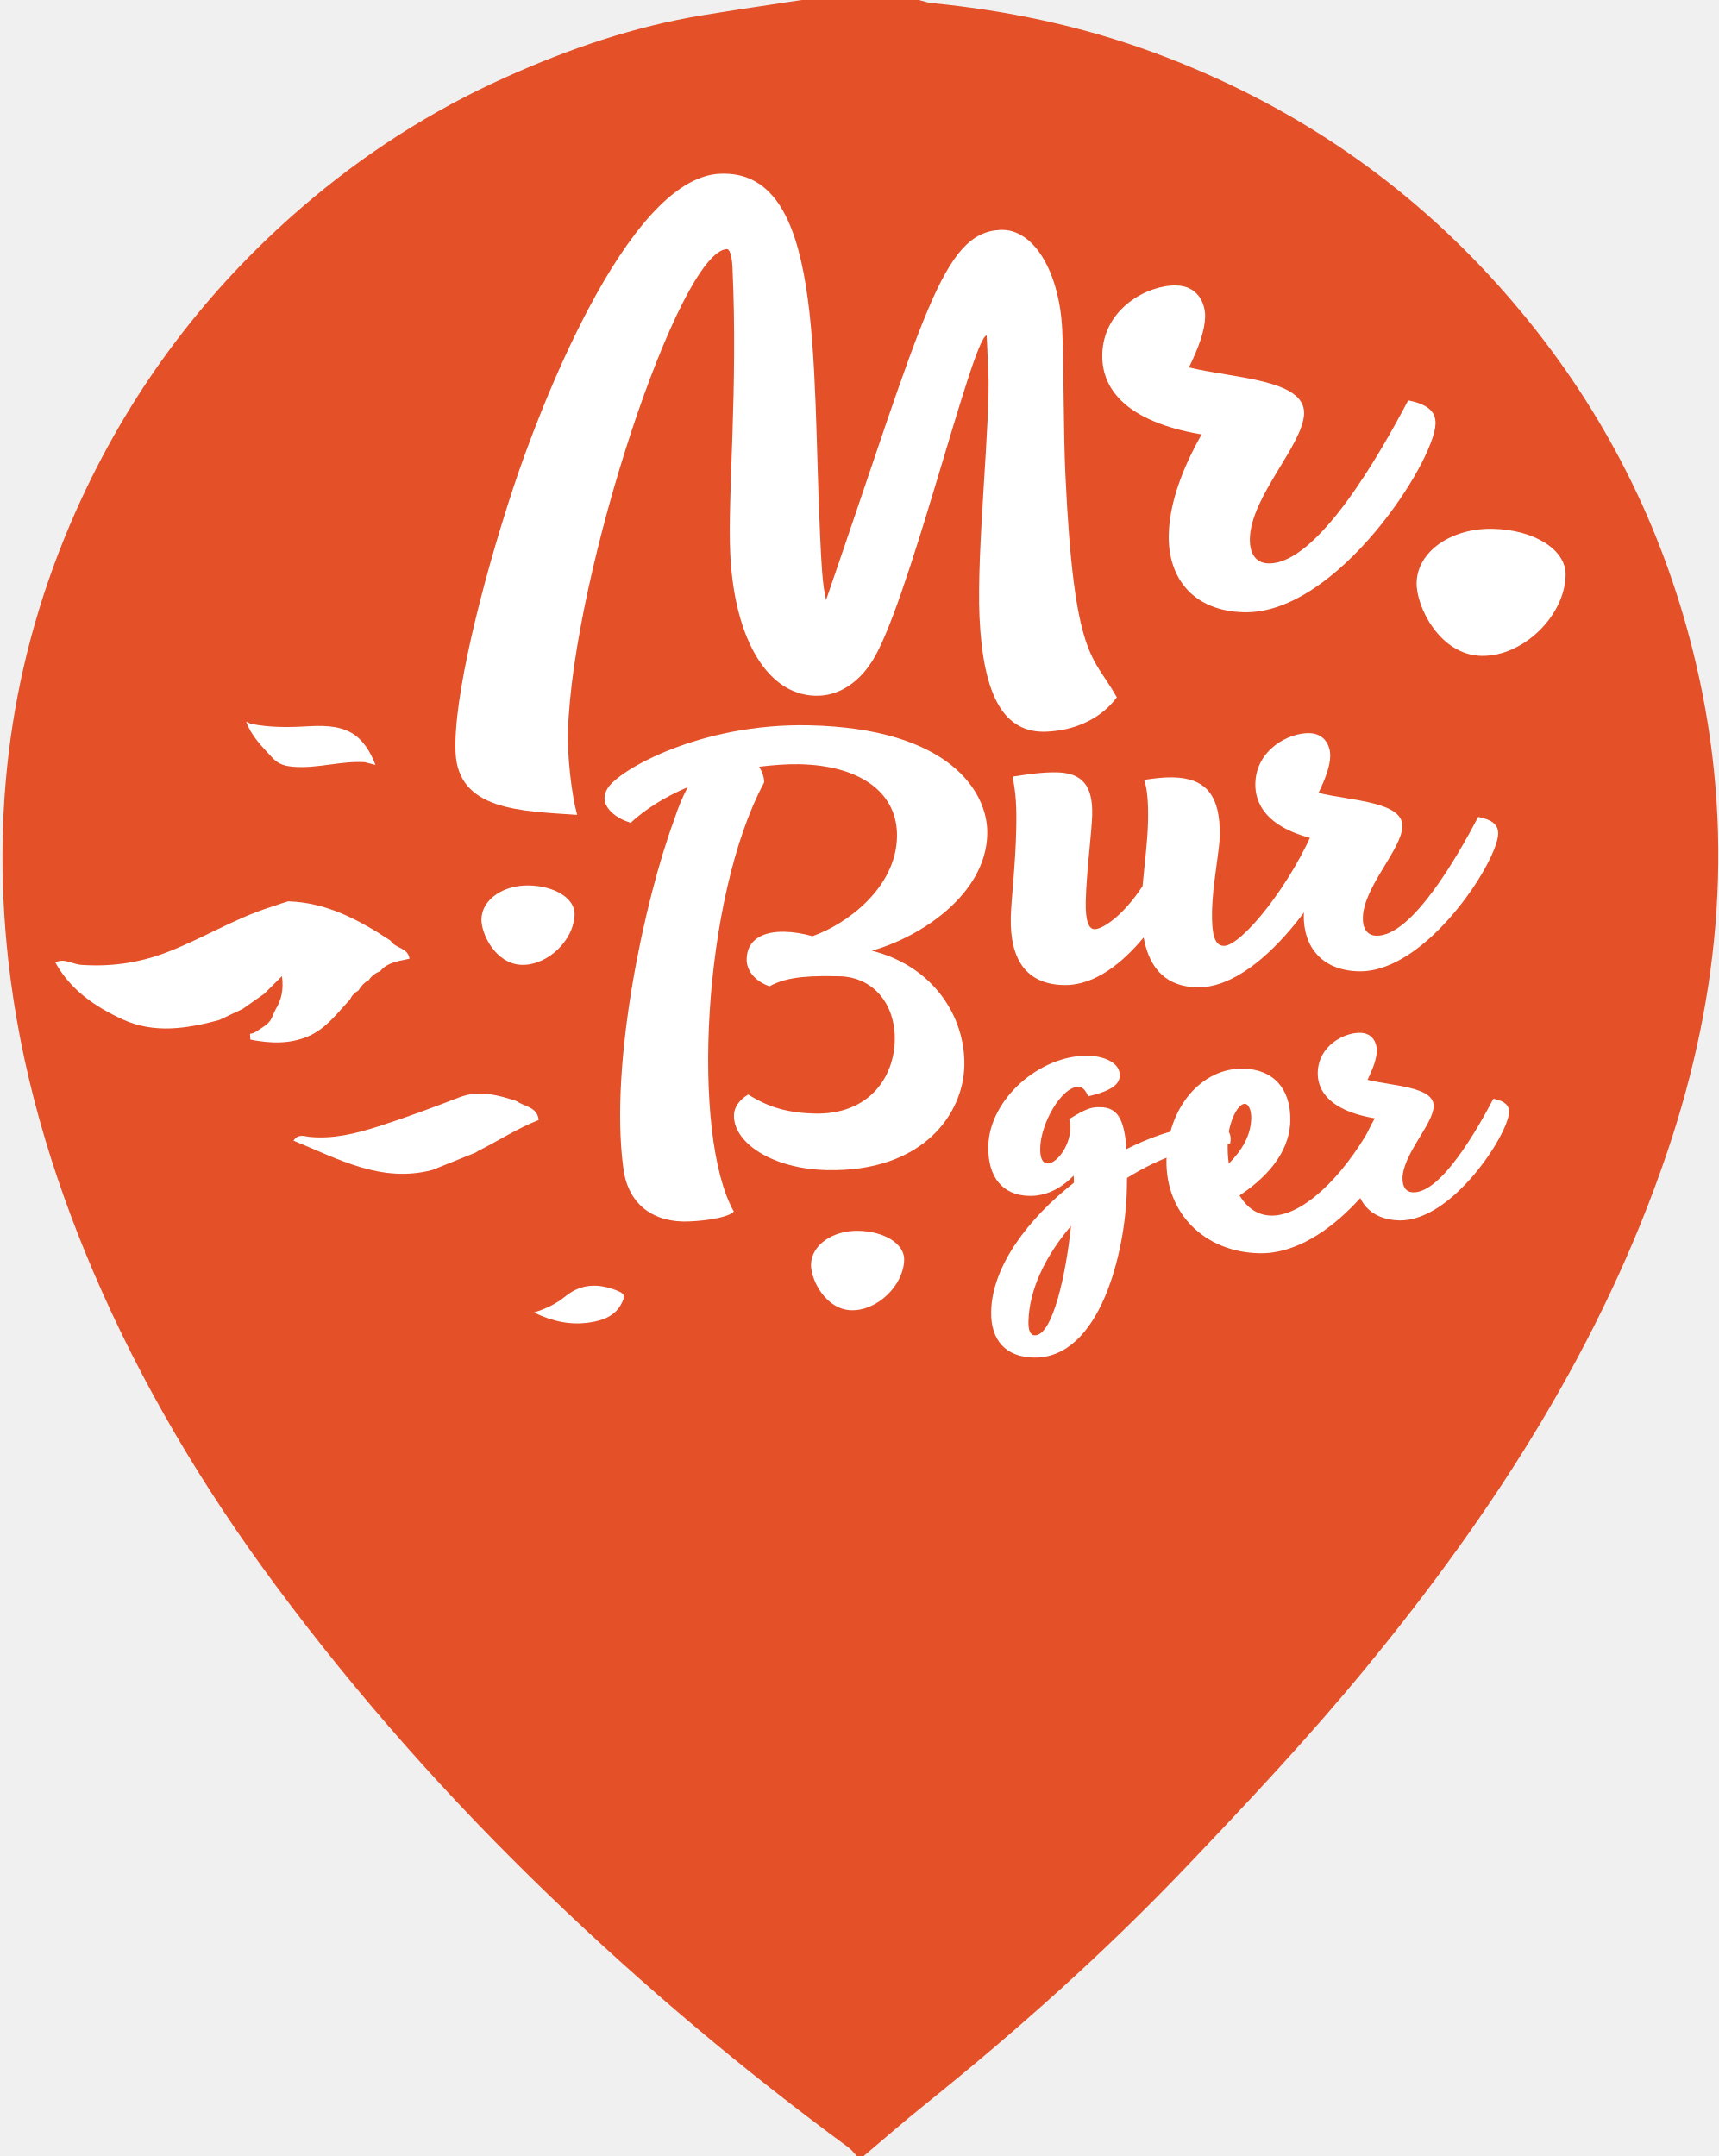
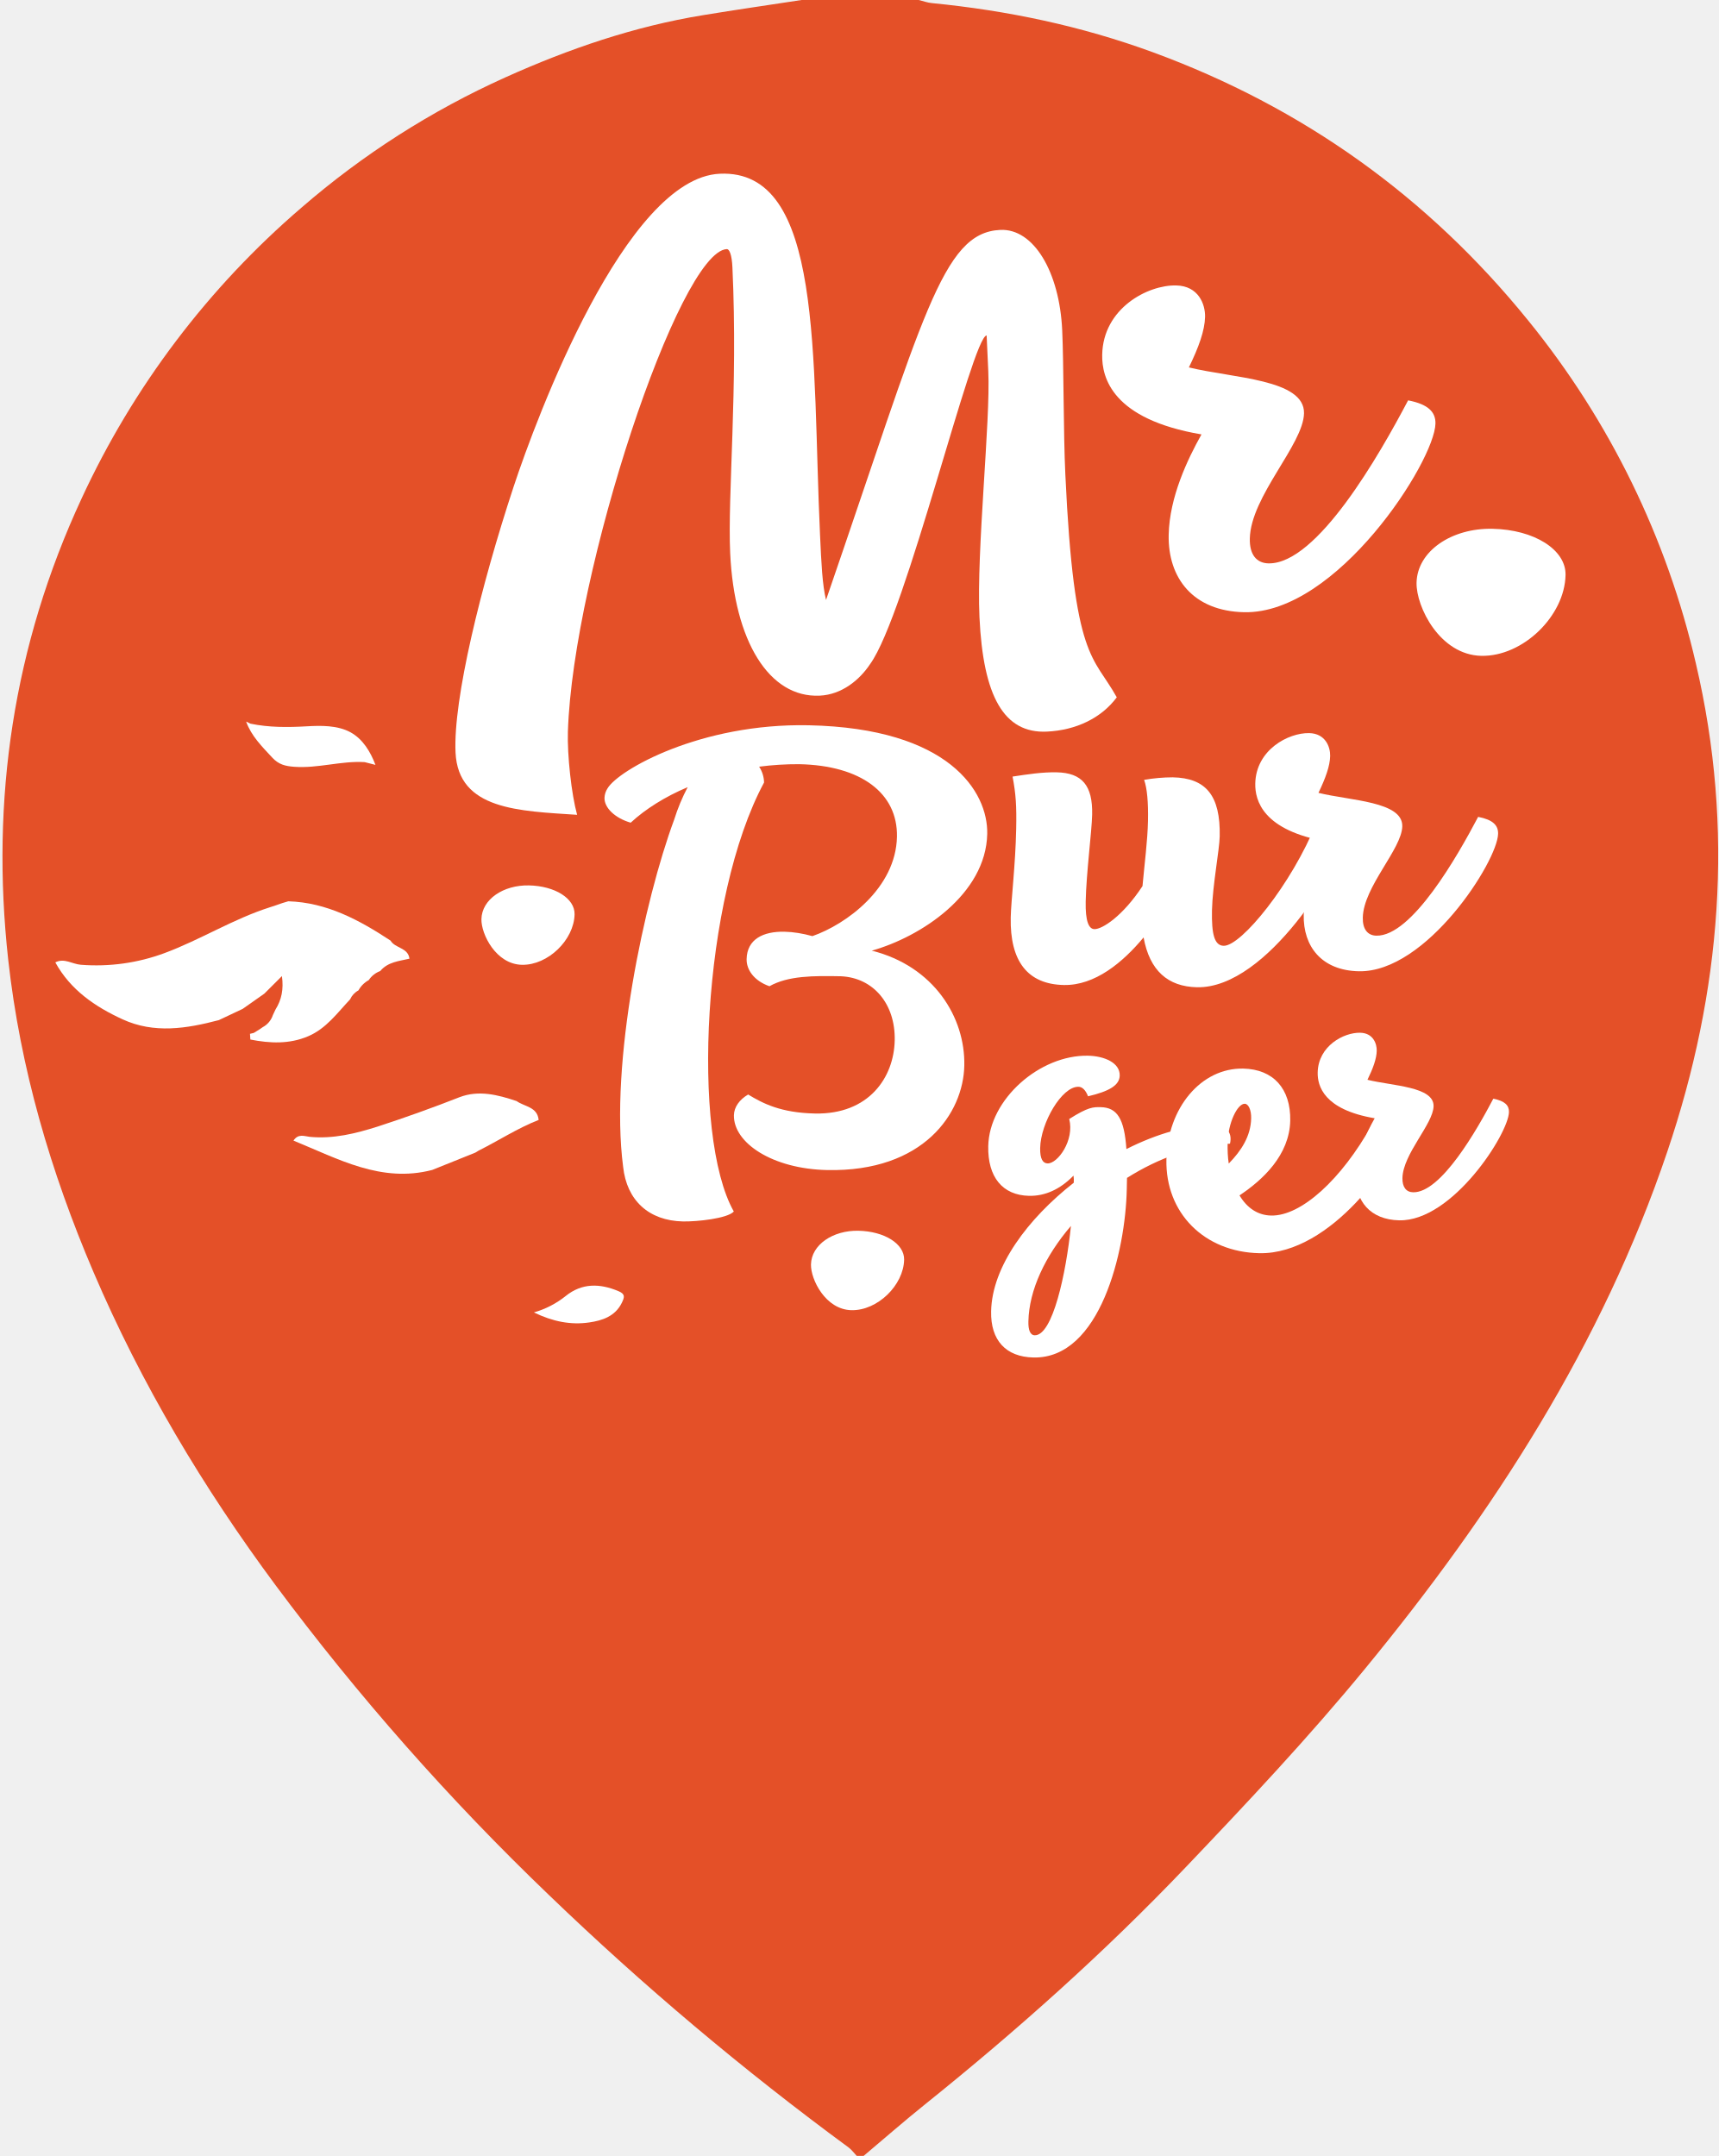
- <svg xmlns="http://www.w3.org/2000/svg" version="1.1" id="Layer_1" x="0px" y="0px" width="46px" height="57.727px" viewBox="0 0 46 57.727" enable-background="new 0 0 46 57.727" xml:space="preserve">
-   <g>
-     <path fill-rule="evenodd" clip-rule="evenodd" fill="#E45028" d="M23.122,57.727c-0.062,0-0.123,0-0.185,0   c-0.072-0.075-0.135-0.164-0.217-0.225c-2.822-2.075-5.493-4.324-8.019-6.756c-2.671-2.571-5.124-5.331-7.328-8.306   c-1.932-2.606-3.591-5.385-4.87-8.378c-1.147-2.684-1.96-5.454-2.283-8.364C-0.254,21.4,0.36,17.281,2.184,13.349   c1.403-3.024,3.372-5.619,5.893-7.794c1.649-1.423,3.468-2.591,5.453-3.483c1.698-0.764,3.453-1.367,5.3-1.667   C19.706,0.261,20.584,0.134,21.462,0c1.045,0,2.09,0,3.136,0c0.117,0.029,0.232,0.072,0.352,0.083   c2.025,0.199,3.996,0.612,5.915,1.316c4.017,1.475,7.367,3.869,10.053,7.188c2.196,2.713,3.689,5.781,4.486,9.182   c1.039,4.431,0.682,8.784-0.766,13.069c-1.745,5.164-4.655,9.661-8.084,13.835c-1.517,1.847-3.16,3.595-4.81,5.326   c-2.173,2.279-4.521,4.374-6.977,6.347C24.209,56.794,23.67,57.266,23.122,57.727z" />
-   </g>
-   <path fill="#FFFFFF" d="M29.899,18.672c-0.405,0.546-1.076,0.881-1.873,0.918c-1.147,0.053-1.704-0.943-1.803-3.063  c-0.083-1.801,0.299-5.251,0.236-6.589l-0.044-0.956C26.033,9,24.257,16.46,23.295,17.782c-0.283,0.428-0.761,0.818-1.349,0.845  c-1.354,0.063-2.288-1.459-2.397-3.817c-0.072-1.546,0.211-4.401,0.06-7.651c-0.016-0.352-0.086-0.492-0.15-0.489  c-1.274,0.06-4.118,8.638-4.255,12.923c-0.019,0.624,0.094,1.672,0.247,2.225c-1.538-0.104-3.183-0.124-3.255-1.669  c-0.066-1.418,0.672-4.438,1.554-7.114c0.616-1.865,3.002-8.267,5.52-8.383c2.788-0.129,2.463,4.916,2.685,9.68  c0.035,0.764,0.061,1.322,0.16,1.733c2.617-7.594,3.104-9.837,4.665-9.909c0.894-0.042,1.586,1.124,1.658,2.686  c0.042,0.908,0.031,2.745,0.084,3.86C28.754,17.72,29.271,17.537,29.899,18.672z" />
-   <path fill="#FFFFFF" d="M38.431,11.342c-0.021,1.008-2.636,5.102-5.12,5.051c-1.365-0.028-2.047-0.912-2.022-2.075  c0.021-1.009,0.507-2.024,0.878-2.686c-2.384-0.405-2.671-1.514-2.658-2.135c0.025-1.242,1.219-1.87,1.979-1.854  c0.605,0.012,0.782,0.513,0.775,0.839c-0.008,0.372-0.172,0.819-0.433,1.356c1.175,0.289,3.101,0.313,3.082,1.229  c-0.017,0.837-1.428,2.223-1.451,3.356c-0.009,0.418,0.172,0.655,0.499,0.662c1.304,0.027,2.979-2.92,3.739-4.365  C38.239,10.825,38.437,11.032,38.431,11.342z" />
-   <path fill="#FFFFFF" d="M40.108,22.326c-0.015,0.735-1.92,3.718-3.729,3.681c-0.996-0.021-1.492-0.665-1.475-1.513  c0.016-0.735,0.37-1.475,0.64-1.957c-1.736-0.295-1.946-1.104-1.937-1.556c0.019-0.905,0.888-1.362,1.442-1.351  c0.44,0.009,0.568,0.374,0.563,0.611c-0.005,0.271-0.125,0.597-0.313,0.989c0.855,0.211,2.258,0.228,2.244,0.895  c-0.013,0.611-1.04,1.62-1.057,2.446c-0.007,0.305,0.126,0.478,0.363,0.483c0.95,0.02,2.171-2.129,2.725-3.181  C39.97,21.949,40.114,22.1,40.108,22.326z" />
-   <path fill="#FFFFFF" d="M40.399,29.777c-0.012,0.578-1.513,2.928-2.938,2.899c-0.783-0.017-1.176-0.523-1.161-1.192  c0.012-0.578,0.291-1.161,0.504-1.541c-1.368-0.232-1.533-0.869-1.526-1.226c0.016-0.713,0.7-1.073,1.137-1.064  c0.348,0.007,0.448,0.294,0.444,0.482c-0.004,0.213-0.099,0.471-0.248,0.778c0.674,0.166,1.78,0.18,1.77,0.706  c-0.01,0.48-0.82,1.275-0.834,1.927c-0.004,0.239,0.1,0.376,0.287,0.379c0.748,0.016,1.711-1.677,2.146-2.506  C40.29,29.48,40.403,29.598,40.399,29.777z" />
-   <path fill="#FFFFFF" d="M37.925,15.604c0.018-0.846,0.938-1.468,2.033-1.445c1.114,0.022,1.97,0.558,1.956,1.238  c-0.022,1.095-1.14,2.186-2.254,2.164C38.546,17.538,37.912,16.245,37.925,15.604z" />
-   <path fill="#FFFFFF" d="M21.712,33.859c0.011-0.529,0.586-0.918,1.271-0.904c0.696,0.015,1.231,0.35,1.223,0.774  c-0.014,0.684-0.712,1.367-1.409,1.353S21.704,34.258,21.712,33.859z" />
-   <path fill="#FFFFFF" d="M12.889,24.612c0.011-0.53,0.587-0.918,1.271-0.904c0.697,0.014,1.232,0.349,1.223,0.774  c-0.014,0.684-0.712,1.366-1.409,1.352C13.277,25.82,12.881,25.012,12.889,24.612z" />
-   <path fill="#FFFFFF" d="M25.817,28.532c-0.025,1.276-1.092,2.851-3.67,2.798c-1.468-0.03-2.513-0.729-2.498-1.469  c0.004-0.217,0.149-0.419,0.381-0.554c0.391,0.237,0.871,0.49,1.79,0.509c1.442,0.029,2.114-0.965,2.134-1.96  c0.02-0.969-0.565-1.672-1.434-1.715c-0.74-0.015-1.417-0.016-1.92,0.267c-0.418-0.148-0.617-0.446-0.611-0.727  c0.011-0.536,0.449-0.744,1.011-0.733c0.243,0.005,0.498,0.048,0.75,0.118c0.901-0.313,2.236-1.282,2.264-2.661  c0.023-1.173-0.97-1.909-2.616-1.943c-0.345-0.007-0.703,0.024-1.074,0.067c0.086,0.143,0.135,0.284,0.132,0.424  c-1.659,3.082-1.956,9.459-0.81,11.487c-0.17,0.188-0.989,0.273-1.359,0.266c-0.919-0.019-1.508-0.566-1.604-1.463  c-0.364-2.79,0.568-7.138,1.365-9.292c0.109-0.343,0.23-0.621,0.363-0.874c-0.605,0.255-1.136,0.59-1.526,0.952  c-0.419-0.123-0.707-0.397-0.701-0.666c0.002-0.089,0.029-0.165,0.082-0.254c0.292-0.492,2.488-1.749,5.385-1.689  c3.765,0.078,4.802,1.784,4.78,2.907c-0.034,1.62-1.78,2.76-3.091,3.128C25.004,25.873,25.845,27.243,25.817,28.532z" />
-   <path fill="#FFFFFF" d="M35.944,22.531c-0.011,0.527-1.996,3.944-3.897,3.904c-0.776-0.016-1.268-0.442-1.43-1.334  c-0.556,0.669-1.304,1.292-2.136,1.274c-0.972-0.02-1.444-0.64-1.421-1.806c0.01-0.471,0.127-1.413,0.146-2.371  c0.013-0.623-0.009-0.944-0.097-1.404c0.404-0.061,0.794-0.122,1.183-0.114c0.679,0.014,0.964,0.353,0.948,1.13  c-0.01,0.458-0.157,1.565-0.173,2.329c-0.011,0.527,0.082,0.737,0.234,0.74c0.208,0.004,0.757-0.345,1.287-1.153  c0.054-0.596,0.136-1.219,0.147-1.746c0.01-0.5-0.024-0.875-0.104-1.098c0.237-0.038,0.515-0.073,0.766-0.068  c0.888,0.018,1.28,0.483,1.258,1.58c-0.007,0.361-0.192,1.315-0.207,1.981c-0.013,0.638,0.064,0.945,0.314,0.95  c0.471,0.009,1.824-1.656,2.482-3.294C35.582,21.941,35.953,22.101,35.944,22.531z" />
-   <path fill="#FFFFFF" d="M32.93,30.624c-0.962,0.032-1.921,0.389-2.757,0.916l-0.006,0.303c-0.034,1.661-0.711,4.543-2.497,4.506  c-0.742-0.015-1.151-0.462-1.135-1.236c0.024-1.201,0.981-2.478,2.213-3.444c0.002-0.073,0.003-0.137-0.007-0.19  c-0.362,0.37-0.763,0.55-1.191,0.541c-0.711-0.015-1.108-0.504-1.092-1.328c0.025-1.255,1.378-2.45,2.674-2.424  c0.429,0.009,0.853,0.186,0.846,0.53c-0.005,0.262-0.28,0.423-0.848,0.557c-0.069-0.178-0.162-0.254-0.256-0.255  c-0.449-0.01-1.013,0.972-1.026,1.641c-0.006,0.293,0.074,0.409,0.2,0.411c0.271,0.006,0.724-0.622,0.578-1.189  c0.51-0.324,0.645-0.321,0.843-0.317c0.439,0.009,0.632,0.306,0.688,1.122c0.813-0.411,1.654-0.656,2.365-0.642  C32.783,30.129,33.01,30.291,32.93,30.624z M28.672,32.826c-0.685,0.8-1.122,1.712-1.139,2.559c-0.005,0.22,0.044,0.366,0.17,0.369  C28.184,35.763,28.542,34.098,28.672,32.826z" />
-   <path fill="#FFFFFF" d="M37.417,30.464c-0.01,0.502-1.758,3.132-3.7,3.092c-1.474-0.03-2.519-1.076-2.489-2.508  c0.028-1.38,0.929-2.458,2.057-2.435c0.805,0.017,1.275,0.538,1.258,1.395c-0.02,0.92-0.733,1.585-1.358,2  c0.202,0.339,0.491,0.533,0.847,0.54c0.804,0.017,1.88-0.965,2.693-2.422C37.145,29.999,37.425,30.12,37.417,30.464z M32.867,30.601  c-0.004,0.199,0.003,0.387,0.03,0.555c0.331-0.338,0.59-0.73,0.6-1.211c0.005-0.229-0.075-0.388-0.17-0.39  C33.129,29.55,32.878,30.069,32.867,30.601z" />
-   <polygon fill-rule="evenodd" clip-rule="evenodd" fill="#FFFFFF" points="0.001,17.166 0.001,17.166 0,17.168 " />
-   <g>
-     <path fill-rule="evenodd" clip-rule="evenodd" fill="#FFFFFF" d="M7.077,26.606c0.144-0.144,0.288-0.287,0.471-0.47   c0.049,0.356-0.01,0.636-0.173,0.897c-0.023,0.05-0.047,0.1-0.07,0.149c-0.046,0.145-0.142,0.246-0.27,0.321   c-0.028,0.02-0.058,0.04-0.087,0.06c-0.051,0.032-0.103,0.063-0.154,0.095c-0.034,0.009-0.067,0.016-0.101,0.024   c0.003,0.051,0.006,0.102,0.01,0.153c0.523,0.103,1.042,0.128,1.548-0.088c0.483-0.206,0.779-0.624,1.122-0.988   c0.045-0.108,0.126-0.181,0.224-0.24c0.067-0.116,0.156-0.212,0.275-0.275c0.076-0.116,0.182-0.193,0.308-0.243   c0.204-0.245,0.502-0.265,0.782-0.331c-0.036-0.3-0.383-0.274-0.506-0.484c-0.836-0.55-1.703-1.021-2.738-1.053   c-0.054,0.016-0.108,0.033-0.162,0.049c-0.111,0.038-0.22,0.078-0.331,0.112c-0.983,0.313-1.859,0.87-2.822,1.227   c-0.724,0.269-1.47,0.368-2.238,0.312c-0.229-0.017-0.443-0.188-0.684-0.064c0.405,0.737,1.063,1.186,1.799,1.524   c0.85,0.391,1.717,0.249,2.579,0.022c0.213-0.1,0.425-0.201,0.638-0.301C6.688,26.879,6.883,26.742,7.077,26.606z" />
-     <path fill-rule="evenodd" clip-rule="evenodd" fill="#FFFFFF" d="M13.831,29.483c-0.501-0.168-1.014-0.301-1.528-0.104   c-0.724,0.278-1.449,0.55-2.188,0.785c-0.593,0.188-1.192,0.338-1.827,0.276c-0.136-0.015-0.303-0.093-0.431,0.101   c1.2,0.49,2.348,1.142,3.715,0.786c0.385-0.155,0.771-0.31,1.156-0.465c0.028-0.018,0.057-0.035,0.085-0.052   c0.539-0.27,1.045-0.602,1.608-0.822C14.385,29.633,14.041,29.635,13.831,29.483z" />
-     <path fill-rule="evenodd" clip-rule="evenodd" fill="#FFFFFF" d="M9.391,19.612c-0.351-0.195-0.803-0.186-1.177-0.164   C7.7,19.478,7.206,19.48,6.707,19.378c-0.039-0.019-0.078-0.038-0.117-0.056c0.14,0.388,0.424,0.667,0.697,0.962   c0.175,0.189,0.35,0.23,0.592,0.248c0.637,0.046,1.251-0.163,1.884-0.125c0.096,0.024,0.193,0.049,0.289,0.074   C9.917,20.124,9.712,19.791,9.391,19.612z" />
-     <path fill-rule="evenodd" clip-rule="evenodd" fill="#FFFFFF" d="M16.559,34.573c-0.5-0.211-0.979-0.221-1.413,0.129   c-0.244,0.198-0.509,0.335-0.852,0.44c0.499,0.243,0.986,0.342,1.483,0.268c0.343-0.05,0.692-0.16,0.871-0.526   C16.717,34.739,16.75,34.653,16.559,34.573z" />
+ <svg xmlns="http://www.w3.org/2000/svg" width="46" height="57.73">
+   <path fill-rule="evenodd" clip-rule="evenodd" fill="#E45028" d="M23.122 57.727h-.185c-.072-.075-.135-.164-.217-.225a79.117 79.117 0 01-8.019-6.756 66.348 66.348 0 01-7.328-8.306c-1.932-2.606-3.591-5.385-4.87-8.378C1.356 31.378.543 28.608.22 25.698c-.474-4.298.14-8.417 1.964-12.349a22.933 22.933 0 015.893-7.794 22.327 22.327 0 015.453-3.483c1.698-.764 3.453-1.367 5.3-1.667.876-.144 1.754-.271 2.632-.405h3.136c.117.029.232.072.352.083 2.025.199 3.996.612 5.915 1.316 4.017 1.475 7.367 3.869 10.053 7.188a22.621 22.621 0 014.486 9.182c1.039 4.431.682 8.784-.766 13.069-1.745 5.164-4.655 9.661-8.084 13.835-1.517 1.847-3.16 3.595-4.81 5.326-2.173 2.279-4.521 4.374-6.977 6.347-.558.448-1.097.92-1.645 1.381z" />
+   <path fill="#FFF" d="M29.899 18.672c-.405.546-1.076.881-1.873.918-1.147.053-1.704-.943-1.803-3.063-.083-1.801.299-5.251.236-6.589l-.044-.956c-.382.018-2.158 7.478-3.12 8.8-.283.428-.761.818-1.349.845-1.354.063-2.288-1.459-2.397-3.817-.072-1.546.211-4.401.06-7.651-.016-.352-.086-.492-.15-.489-1.274.06-4.118 8.638-4.255 12.923-.019.624.094 1.672.247 2.225-1.538-.104-3.183-.124-3.255-1.669-.066-1.418.672-4.438 1.554-7.114.616-1.865 3.002-8.267 5.52-8.383 2.788-.129 2.463 4.916 2.685 9.68.035.764.061 1.322.16 1.733 2.617-7.594 3.104-9.837 4.665-9.909.894-.042 1.586 1.124 1.658 2.686.042.908.031 2.745.084 3.86.232 5.018.749 4.835 1.377 5.97zM38.431 11.342c-.021 1.008-2.636 5.102-5.12 5.051-1.365-.028-2.047-.912-2.022-2.075.021-1.009.507-2.024.878-2.686-2.384-.405-2.671-1.514-2.658-2.135.025-1.242 1.219-1.87 1.979-1.854.605.012.782.513.775.839-.008.372-.172.819-.433 1.356 1.175.289 3.101.313 3.082 1.229-.017.837-1.428 2.223-1.451 3.356-.009.418.172.655.499.662 1.304.027 2.979-2.92 3.739-4.365.54.105.738.312.732.622zM40.108 22.326c-.015.735-1.92 3.718-3.729 3.681-.996-.021-1.492-.665-1.475-1.513.016-.735.37-1.475.64-1.957-1.736-.295-1.946-1.104-1.937-1.556.019-.905.888-1.362 1.442-1.351.44.009.568.374.563.611-.005.271-.125.597-.313.989.855.211 2.258.228 2.244.895-.013.611-1.04 1.62-1.057 2.446-.007.305.126.478.363.483.95.02 2.171-2.129 2.725-3.181.396.076.54.227.534.453zM40.399 29.777c-.012.578-1.513 2.928-2.938 2.899-.783-.017-1.176-.523-1.161-1.192.012-.578.291-1.161.504-1.541-1.368-.232-1.533-.869-1.526-1.226.016-.713.7-1.073 1.137-1.064.348.007.448.294.444.482-.004.213-.099.471-.248.778.674.166 1.78.18 1.77.706-.01.48-.82 1.275-.834 1.927-.004.239.1.376.287.379.748.016 1.711-1.677 2.146-2.506.31.061.423.179.419.358zM37.925 15.604c.018-.846.938-1.468 2.033-1.445 1.114.022 1.97.558 1.956 1.238-.022 1.095-1.14 2.186-2.254 2.164-1.114-.023-1.748-1.316-1.735-1.957zM21.712 33.859c.011-.529.586-.918 1.271-.904.696.015 1.231.35 1.223.774-.014.684-.712 1.367-1.409 1.353s-1.093-.824-1.085-1.223zM12.889 24.612c.011-.53.587-.918 1.271-.904.697.014 1.232.349 1.223.774-.014.684-.712 1.366-1.409 1.352-.697-.014-1.093-.822-1.085-1.222z" />
+   <path fill="#FFF" d="M25.817 28.532c-.025 1.276-1.092 2.851-3.67 2.798-1.468-.03-2.513-.729-2.498-1.469.004-.217.149-.419.381-.554.391.237.871.49 1.79.509 1.442.029 2.114-.965 2.134-1.96.02-.969-.565-1.672-1.434-1.715-.74-.015-1.417-.016-1.92.267-.418-.148-.617-.446-.611-.727.011-.536.449-.744 1.011-.733.243.005.498.048.75.118.901-.313 2.236-1.282 2.264-2.661.023-1.173-.97-1.909-2.616-1.943a8 8 0 00-1.074.067.796.796 0 01.132.424c-1.659 3.082-1.956 9.459-.81 11.487-.17.188-.989.273-1.359.266-.919-.019-1.508-.566-1.604-1.463-.364-2.79.568-7.138 1.365-9.292a5.26 5.26 0 01.363-.874c-.605.255-1.136.59-1.526.952-.419-.123-.707-.397-.701-.666a.497.497 0 01.082-.254c.292-.492 2.488-1.749 5.385-1.689 3.765.078 4.802 1.784 4.78 2.907-.034 1.62-1.78 2.76-3.091 3.128 1.664.418 2.505 1.788 2.477 3.077zM35.944 22.531c-.011.527-1.996 3.944-3.897 3.904-.776-.016-1.268-.442-1.43-1.334-.556.669-1.304 1.292-2.136 1.274-.972-.02-1.444-.64-1.421-1.806.01-.471.127-1.413.146-2.371.013-.623-.009-.944-.097-1.404.404-.061.794-.122 1.183-.114.679.014.964.353.948 1.13-.01.458-.157 1.565-.173 2.329-.011.527.082.737.234.74.208.004.757-.345 1.287-1.153.054-.596.136-1.219.147-1.746.01-.5-.024-.875-.104-1.098a4.48 4.48 0 01.766-.068c.888.018 1.28.483 1.258 1.58-.007.361-.192 1.315-.207 1.981-.013.638.064.945.314.95.471.009 1.824-1.656 2.482-3.294.338-.09.709.07.7.5zM32.93 30.624c-.962.032-1.921.389-2.757.916l-.006.303c-.034 1.661-.711 4.543-2.497 4.506-.742-.015-1.151-.462-1.135-1.236.024-1.201.981-2.478 2.213-3.444a.943.943 0 00-.007-.19c-.362.37-.763.55-1.191.541-.711-.015-1.108-.504-1.092-1.328.025-1.255 1.378-2.45 2.674-2.424.429.009.853.186.846.53-.005.262-.28.423-.848.557-.069-.178-.162-.254-.256-.255-.449-.01-1.013.972-1.026 1.641-.006.293.074.409.2.411.271.006.724-.622.578-1.189.51-.324.645-.321.843-.317.439.009.632.306.688 1.122.813-.411 1.654-.656 2.365-.642.261.003.488.165.408.498zm-4.258 2.202c-.685.8-1.122 1.712-1.139 2.559-.005.22.044.366.17.369.481.009.839-1.656.969-2.928z" />
+   <path fill="#FFF" d="M37.417 30.464c-.01.502-1.758 3.132-3.7 3.092-1.474-.03-2.519-1.076-2.489-2.508.028-1.38.929-2.458 2.057-2.435.805.017 1.275.538 1.258 1.395-.02.92-.733 1.585-1.358 2 .202.339.491.533.847.54.804.017 1.88-.965 2.693-2.422.42-.127.7-.006.692.338zm-4.55.137c-.004.199.003.387.03.555.331-.338.59-.73.6-1.211.005-.229-.075-.388-.17-.39-.198-.005-.449.514-.46 1.046z" />
+   <path fill-rule="evenodd" clip-rule="evenodd" fill="#FFF" d="M.001 17.166L0 17.168z" />
+   <g fill-rule="evenodd" clip-rule="evenodd" fill="#FFF">
+     <path d="M7.077 26.606l.471-.47c.049.356-.01.636-.173.897l-.07.149a.564.564 0 01-.27.321l-.087.06-.154.095-.101.024.01.153c.523.103 1.042.128 1.548-.088.483-.206.779-.624 1.122-.988a.511.511 0 01.224-.24.693.693 0 01.275-.275.635.635 0 01.308-.243c.204-.245.502-.265.782-.331-.036-.3-.383-.274-.506-.484-.836-.55-1.703-1.021-2.738-1.053l-.162.049c-.111.038-.22.078-.331.112-.983.313-1.859.87-2.822 1.227a5.251 5.251 0 01-2.238.312c-.229-.017-.443-.188-.684-.064.405.737 1.063 1.186 1.799 1.524.85.391 1.717.249 2.579.022l.638-.301.58-.408zM13.831 29.483c-.501-.168-1.014-.301-1.528-.104a39.56 39.56 0 01-2.188.785c-.593.188-1.192.338-1.827.276-.136-.015-.303-.093-.431.101 1.2.49 2.348 1.142 3.715.786l1.156-.465.085-.052c.539-.27 1.045-.602 1.608-.822-.036-.355-.38-.353-.59-.505zM9.391 19.612c-.351-.195-.803-.186-1.177-.164-.514.03-1.008.032-1.507-.07l-.117-.056c.14.388.424.667.697.962.175.189.35.23.592.248.637.046 1.251-.163 1.884-.125l.289.074c-.135-.357-.34-.69-.661-.869zM16.559 34.573c-.5-.211-.979-.221-1.413.129a2.415 2.415 0 01-.852.44c.499.243.986.342 1.483.268.343-.05.692-.16.871-.526.069-.145.102-.231-.089-.311z" />
  </g>
</svg>
